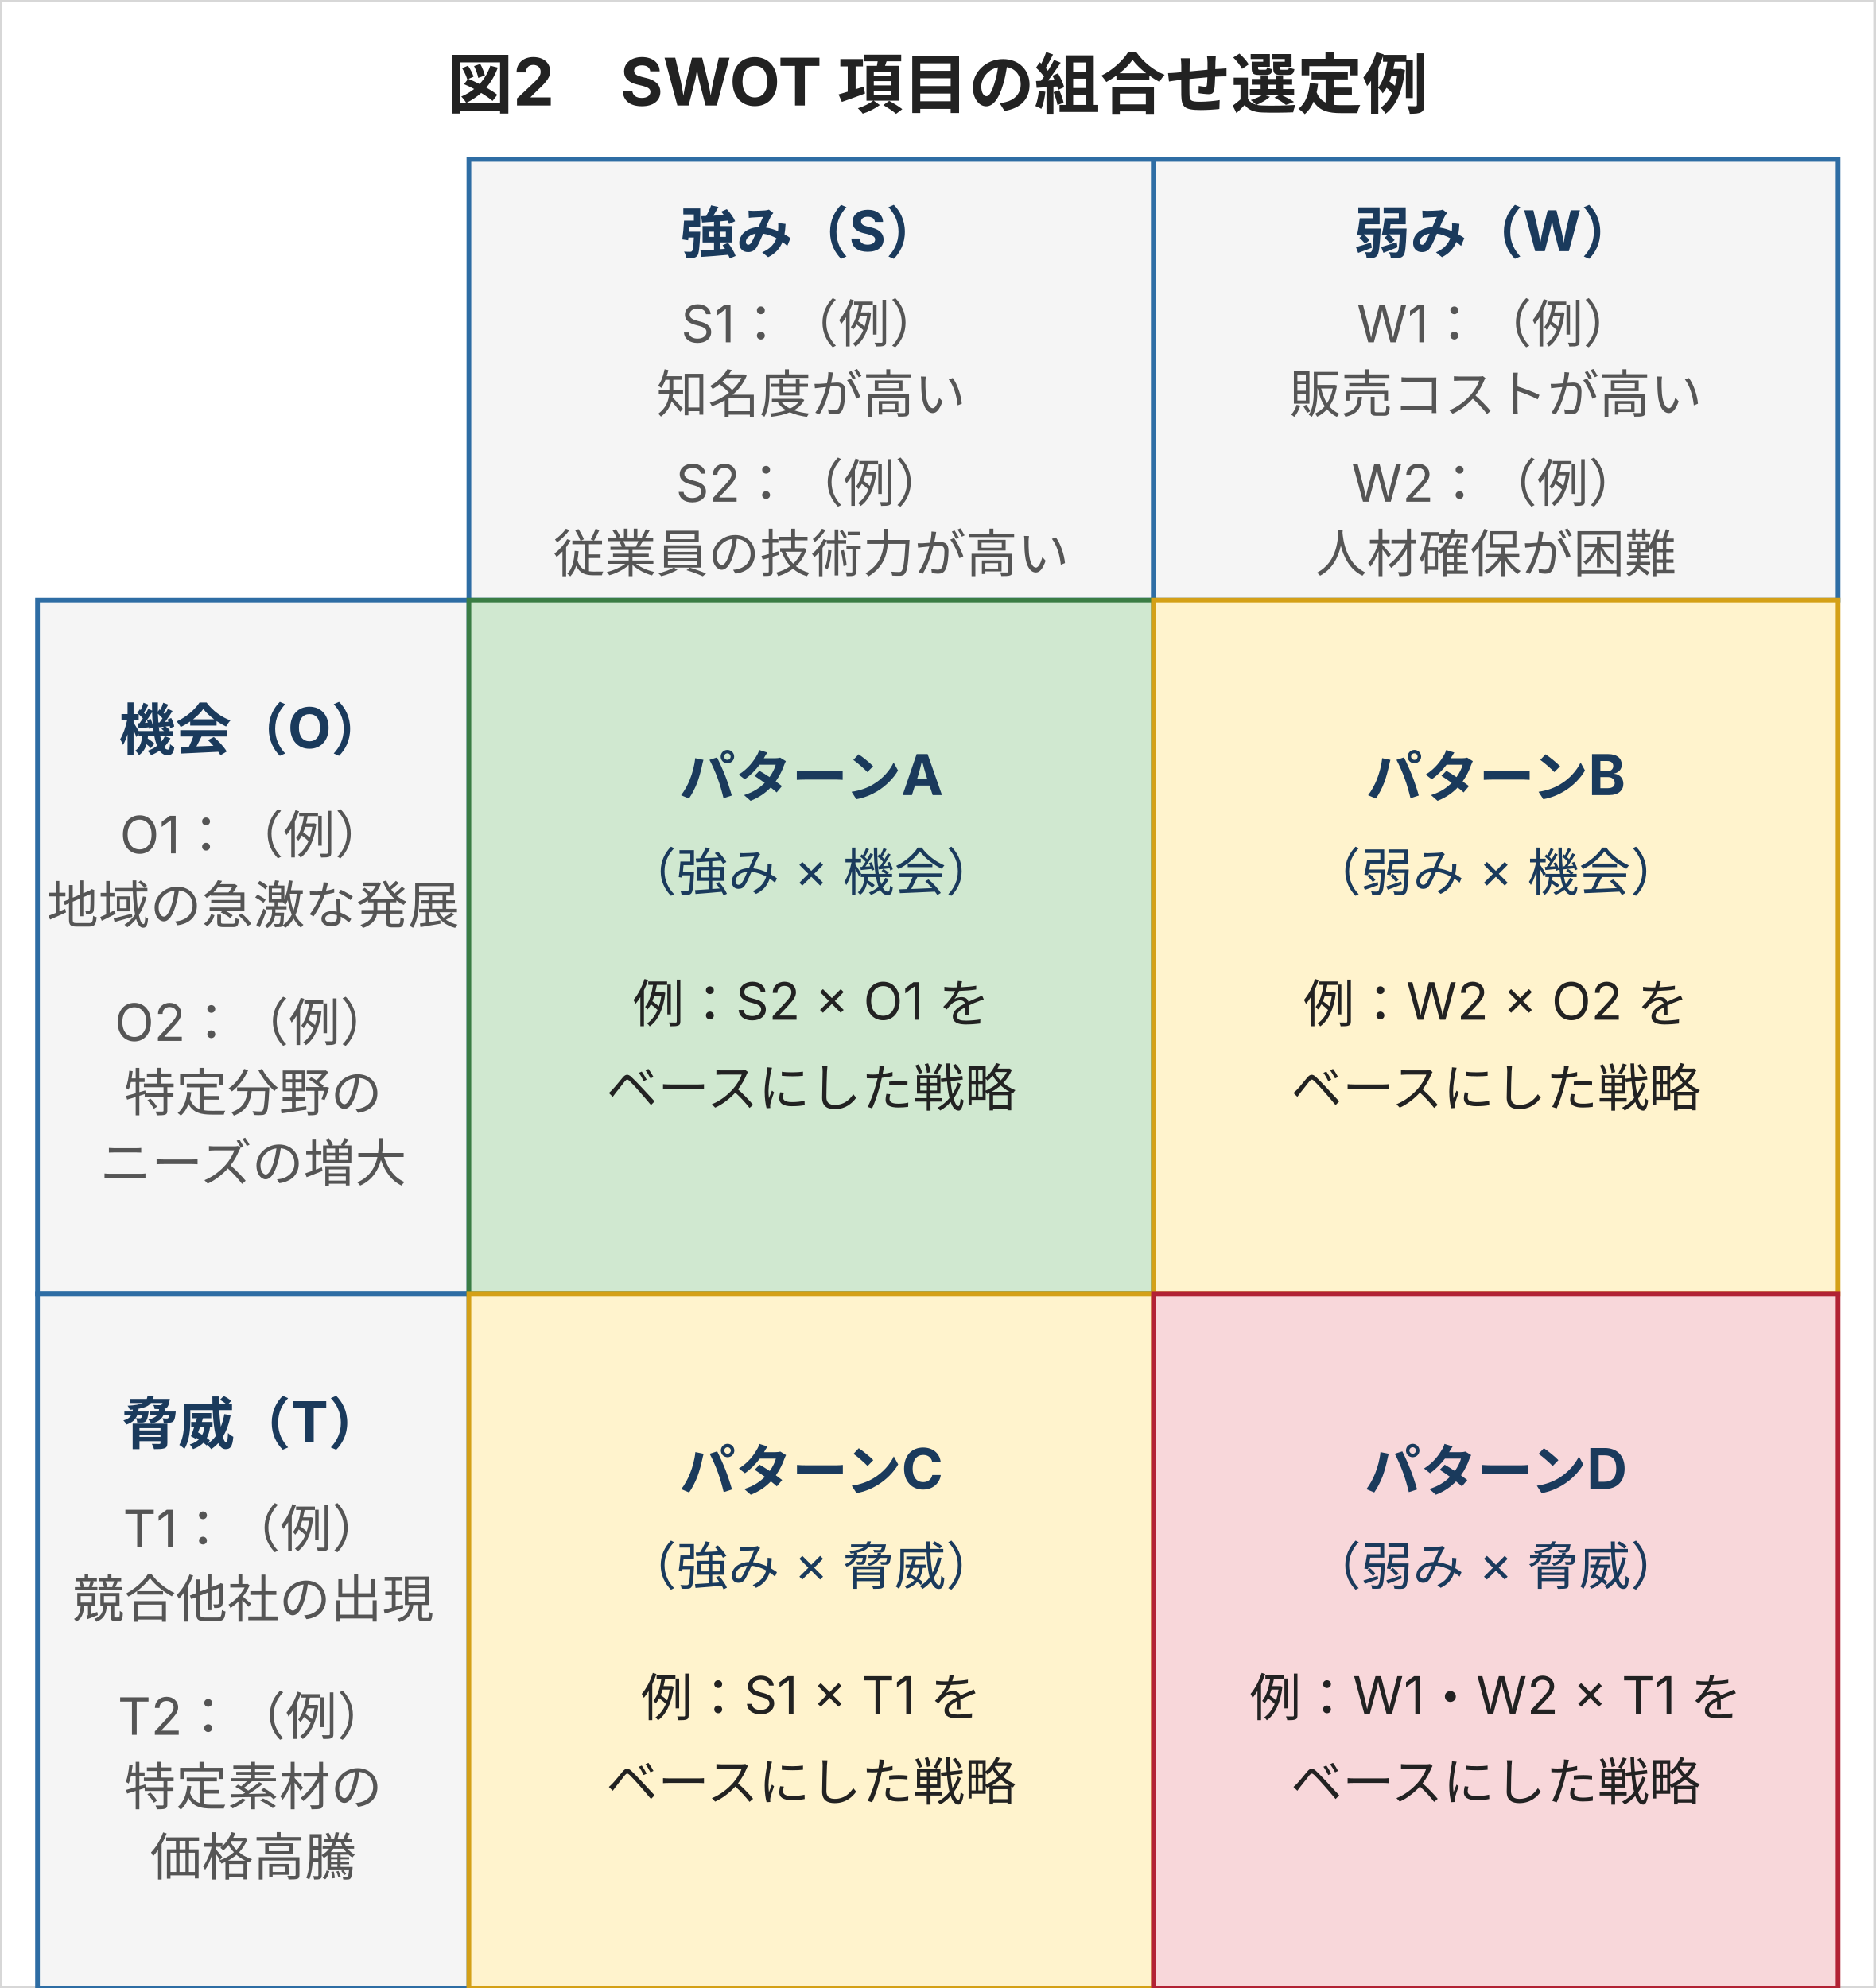
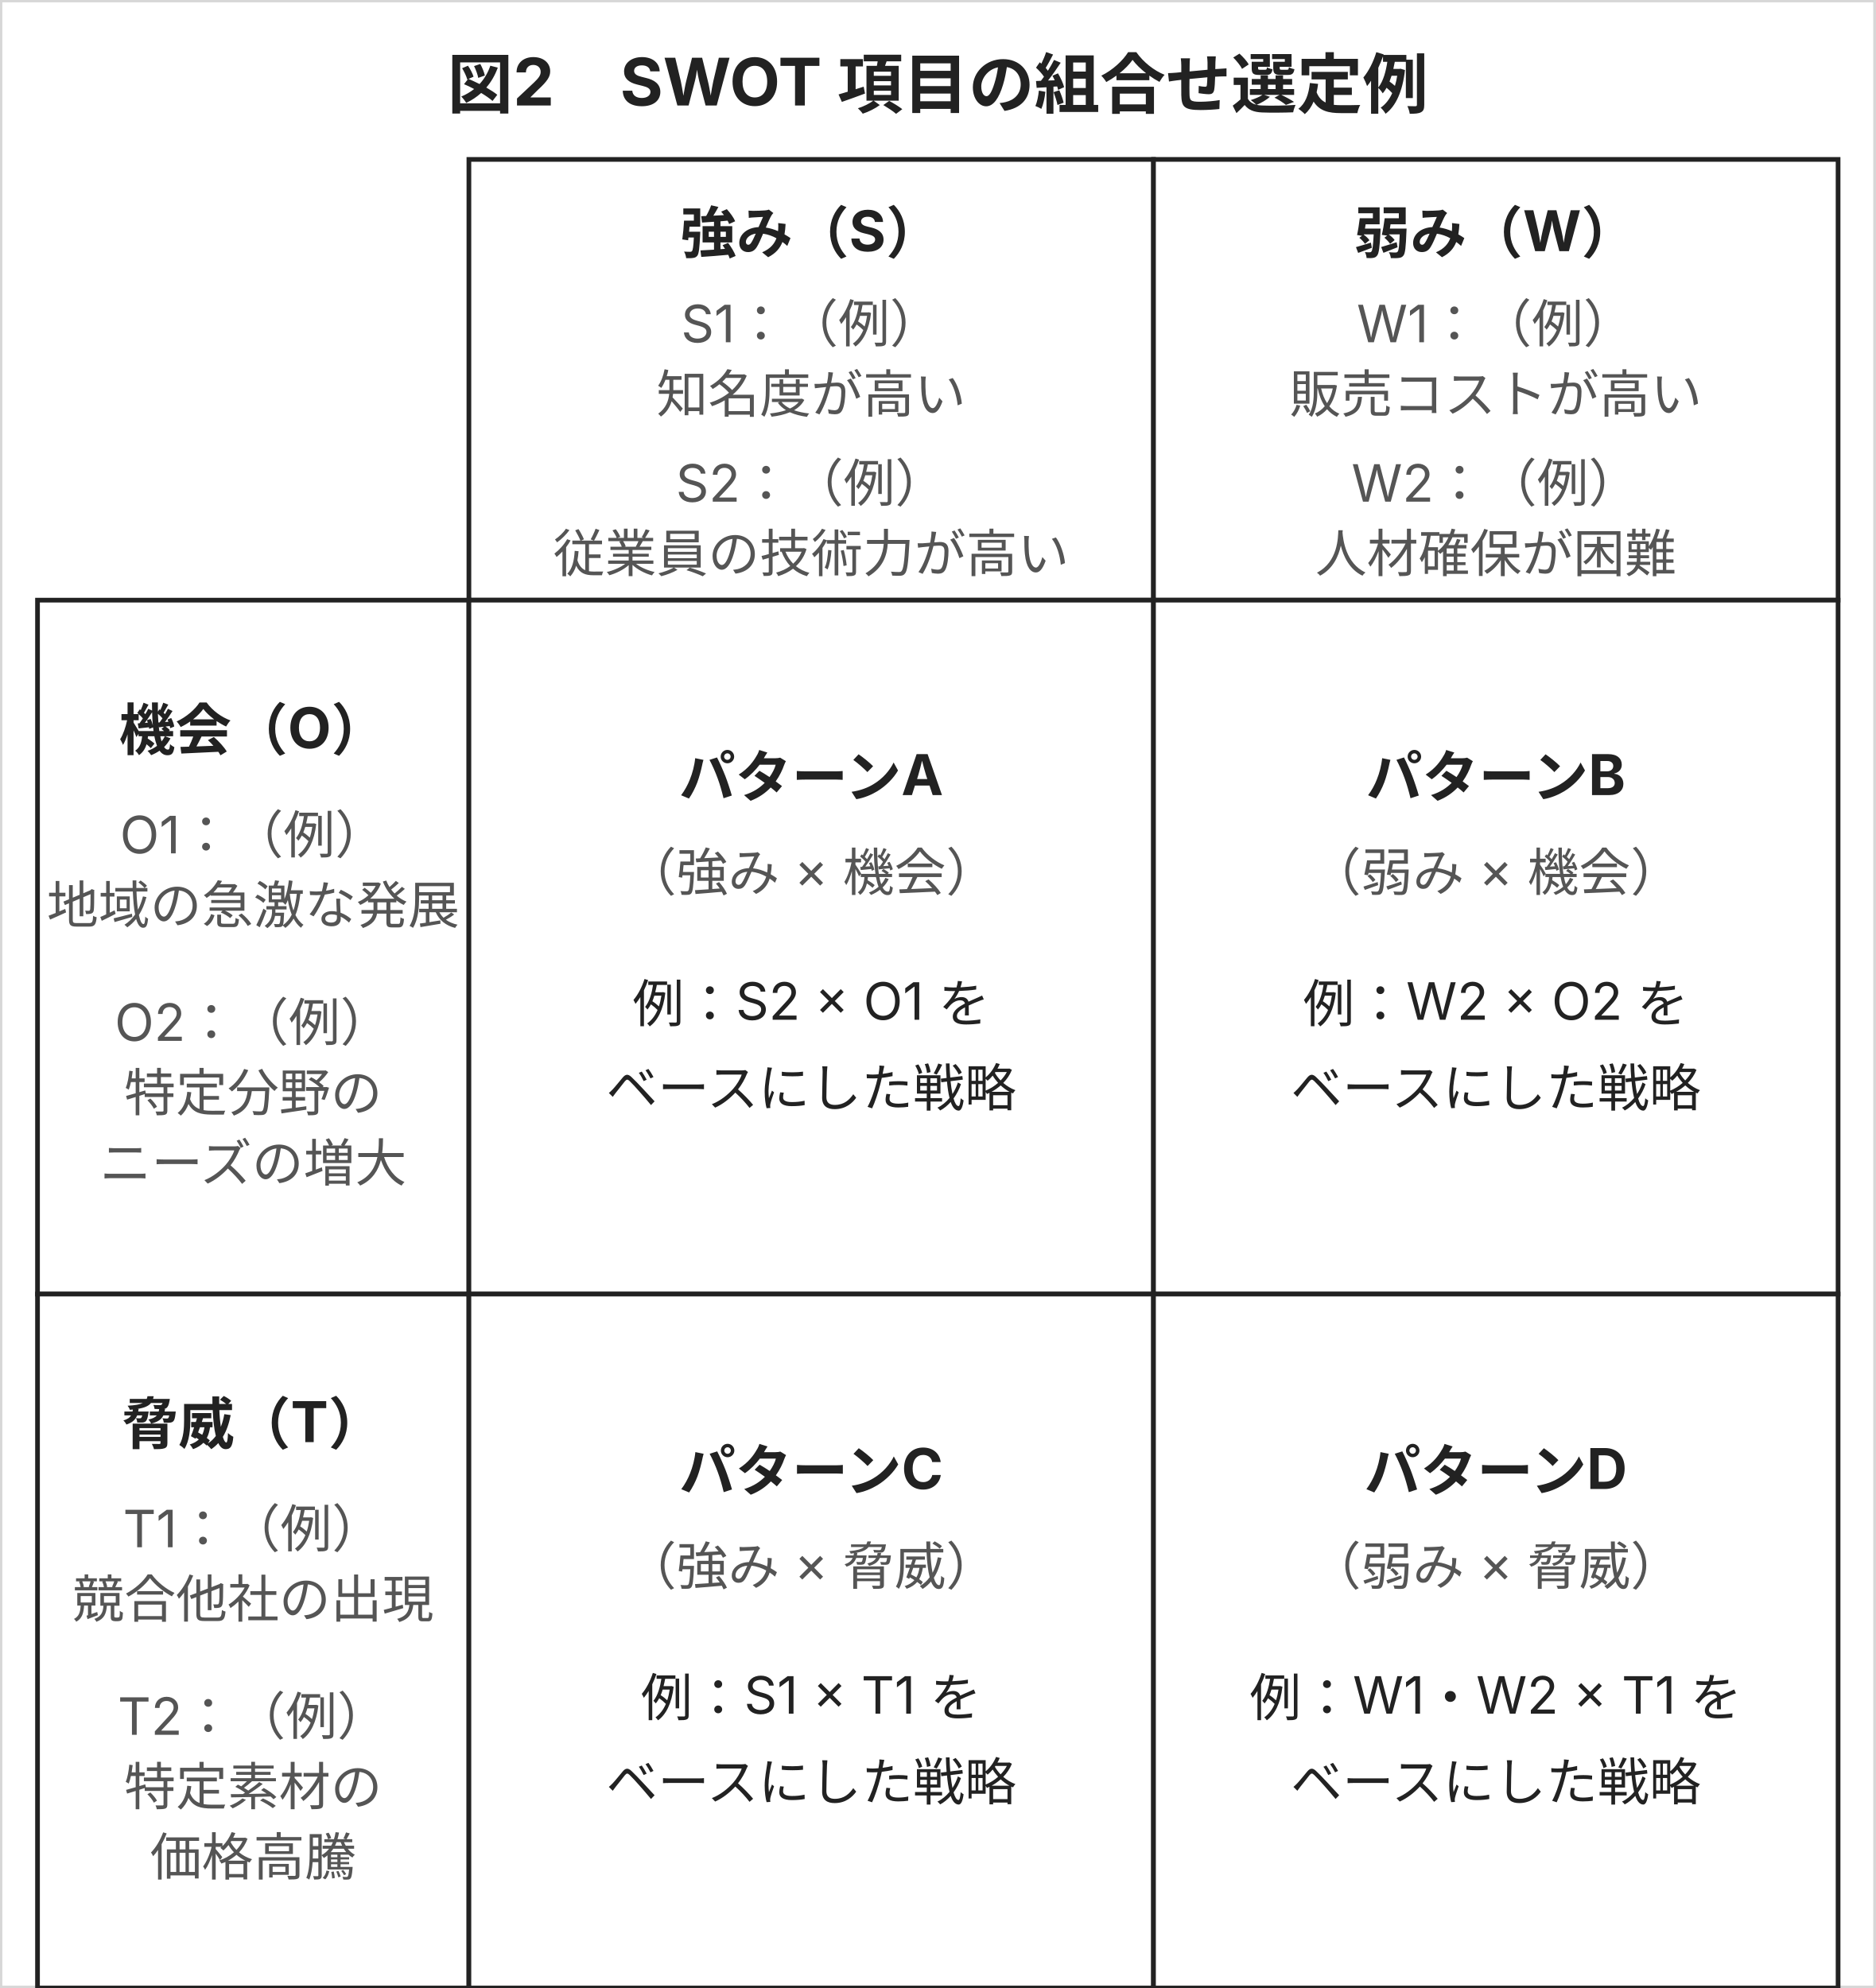
<svg xmlns="http://www.w3.org/2000/svg" width="400" height="424" viewBox="0 0 400 424" style="max-width:400px;width:100%" role="img" aria-label="図2 SWOT項目の組合せを選定した例。強み(S)はS1=知名度が高い・S2=従業員の技術力が高い、弱み(W)はW1=販売コストが高い・W2=人材確保が困難、機会(O)はO1=地域の急激な発展・O2=特定分野のニーズの増大、脅威(T)はT1=競合他社の出現・T2=特定素材の価格高騰。パターンAは例としてS2×O1、パターンBはW2×O2、パターンCはS1×T1、パターンDはW1・W2×T1の組合せをベースにした戦略。" font-family="Inter, 'Noto Sans JP', 'Hiragino Kaku Gothic ProN', 'Hiragino Sans', sans-serif">
  <rect width="400" height="424" fill="#ffffff" stroke="#d7d7d7" />
  <text x="200" y="23" text-anchor="middle" font-size="14" font-weight="bold" fill="#222">図2　SWOT 項目の組合せ選定例</text>
-   <rect x="100" y="34" width="146" height="94" fill="#f5f5f5" stroke="#2e6da4" />
-   <text x="173" y="54" text-anchor="middle" font-size="12" font-weight="bold" fill="#1a3a5c">強み（S）</text>
+   <rect x="100" y="34" width="146" height="94" fill="#ffffff" stroke="#222" stroke-width="1" />
+   <text x="173" y="54" text-anchor="middle" font-size="12" font-weight="bold" fill="#222">強み（S）</text>
  <text x="173" y="73" text-anchor="middle" font-size="11" fill="#555">S1：（例）</text>
  <text x="173" y="88" text-anchor="middle" font-size="11" fill="#555">知名度が高い</text>
  <text x="173" y="107" text-anchor="middle" font-size="11" fill="#555">S2：（例）</text>
  <text x="173" y="122" text-anchor="middle" font-size="11" fill="#555">従業員の技術力が高い</text>
-   <rect x="246" y="34" width="146" height="94" fill="#f5f5f5" stroke="#2e6da4" />
-   <text x="319" y="54" text-anchor="middle" font-size="12" font-weight="bold" fill="#1a3a5c">弱み（W）</text>
+   <rect x="246" y="34" width="146" height="94" fill="#ffffff" stroke="#222" stroke-width="1" />
+   <text x="319" y="54" text-anchor="middle" font-size="12" font-weight="bold" fill="#222">弱み（W）</text>
  <text x="319" y="73" text-anchor="middle" font-size="11" fill="#555">W1：（例）</text>
  <text x="319" y="88" text-anchor="middle" font-size="11" fill="#555">販売コストが高い</text>
  <text x="319" y="107" text-anchor="middle" font-size="11" fill="#555">W2：（例）</text>
  <text x="319" y="122" text-anchor="middle" font-size="11" fill="#555">人材確保が困難</text>
-   <rect x="8" y="128" width="92" height="148" fill="#f5f5f5" stroke="#2e6da4" />
-   <text x="54" y="160" text-anchor="middle" font-size="12" font-weight="bold" fill="#1a3a5c">機会（O）</text>
+   <rect x="8" y="128" width="92" height="148" fill="#ffffff" stroke="#222" stroke-width="1" />
+   <text x="54" y="160" text-anchor="middle" font-size="12" font-weight="bold" fill="#222">機会（O）</text>
  <text x="54" y="182" text-anchor="middle" font-size="11" fill="#555">O1：（例）</text>
  <text x="54" y="197" text-anchor="middle" font-size="11" fill="#555">地域の急激な発展</text>
  <text x="54" y="222" text-anchor="middle" font-size="11" fill="#555">O2：（例）</text>
  <text x="54" y="237" text-anchor="middle" font-size="11" fill="#555">特定分野の</text>
  <text x="54" y="252" text-anchor="middle" font-size="11" fill="#555">ニーズの増大</text>
-   <rect x="8" y="276" width="92" height="148" fill="#f5f5f5" stroke="#2e6da4" />
-   <text x="54" y="308" text-anchor="middle" font-size="12" font-weight="bold" fill="#1a3a5c">脅威（T）</text>
+   <rect x="8" y="276" width="92" height="148" fill="#ffffff" stroke="#222" stroke-width="1" />
+   <text x="54" y="308" text-anchor="middle" font-size="12" font-weight="bold" fill="#222">脅威（T）</text>
  <text x="54" y="330" text-anchor="middle" font-size="11" fill="#555">T1：（例）</text>
  <text x="54" y="345" text-anchor="middle" font-size="11" fill="#555">競合他社の出現</text>
  <text x="54" y="370" text-anchor="middle" font-size="11" fill="#555">T2：（例）</text>
  <text x="54" y="385" text-anchor="middle" font-size="11" fill="#555">特定素材の</text>
  <text x="54" y="400" text-anchor="middle" font-size="11" fill="#555">価格高騰</text>
-   <rect x="100" y="128" width="146" height="148" fill="#d0e8d0" stroke="#3a7d44" />
-   <text x="173" y="170" text-anchor="middle" font-size="12" font-weight="bold" fill="#1a3a5c">パターンA</text>
-   <text x="173" y="190" text-anchor="middle" font-size="11" fill="#1a3a5c">（強み × 機会）</text>
+   <rect x="100" y="128" width="146" height="148" fill="#ffffff" stroke="#222" stroke-width="1" />
+   <text x="173" y="170" text-anchor="middle" font-size="12" font-weight="bold" fill="#222">パターンA</text>
+   <text x="173" y="190" text-anchor="middle" font-size="11" fill="#555">（強み × 機会）</text>
  <text x="173" y="218" text-anchor="middle" font-size="11" fill="#222">例：S2 × O1 を</text>
  <text x="173" y="236" text-anchor="middle" font-size="11" fill="#222">ベースにした戦略</text>
-   <rect x="246" y="128" width="146" height="148" fill="#fff3cd" stroke="#d4a017" />
-   <text x="319" y="170" text-anchor="middle" font-size="12" font-weight="bold" fill="#1a3a5c">パターンB</text>
-   <text x="319" y="190" text-anchor="middle" font-size="11" fill="#1a3a5c">（弱み × 機会）</text>
+   <rect x="246" y="128" width="146" height="148" fill="#ffffff" stroke="#222" stroke-width="1" />
+   <text x="319" y="170" text-anchor="middle" font-size="12" font-weight="bold" fill="#222">パターンB</text>
+   <text x="319" y="190" text-anchor="middle" font-size="11" fill="#555">（弱み × 機会）</text>
  <text x="319" y="218" text-anchor="middle" font-size="11" fill="#222">例：W2 × O2 を</text>
  <text x="319" y="236" text-anchor="middle" font-size="11" fill="#222">ベースにした戦略</text>
-   <rect x="100" y="276" width="146" height="148" fill="#fff3cd" stroke="#d4a017" />
-   <text x="173" y="318" text-anchor="middle" font-size="12" font-weight="bold" fill="#1a3a5c">パターンC</text>
-   <text x="173" y="338" text-anchor="middle" font-size="11" fill="#1a3a5c">（強み × 脅威）</text>
+   <rect x="100" y="276" width="146" height="148" fill="#ffffff" stroke="#222" stroke-width="1" />
+   <text x="173" y="318" text-anchor="middle" font-size="12" font-weight="bold" fill="#222">パターンC</text>
+   <text x="173" y="338" text-anchor="middle" font-size="11" fill="#555">（強み × 脅威）</text>
  <text x="173" y="366" text-anchor="middle" font-size="11" fill="#222">例：S1 × T1 を</text>
  <text x="173" y="384" text-anchor="middle" font-size="11" fill="#222">ベースにした戦略</text>
-   <rect x="246" y="276" width="146" height="148" fill="#f8d7da" stroke="#b22234" />
-   <text x="319" y="318" text-anchor="middle" font-size="12" font-weight="bold" fill="#1a3a5c">パターンD</text>
-   <text x="319" y="338" text-anchor="middle" font-size="11" fill="#1a3a5c">（弱み × 脅威）</text>
+   <rect x="246" y="276" width="146" height="148" fill="#ffffff" stroke="#222" stroke-width="1" />
+   <text x="319" y="318" text-anchor="middle" font-size="12" font-weight="bold" fill="#222">パターンD</text>
+   <text x="319" y="338" text-anchor="middle" font-size="11" fill="#555">（弱み × 脅威）</text>
  <text x="319" y="366" text-anchor="middle" font-size="11" fill="#222">例：W1・W2 × T1 を</text>
  <text x="319" y="384" text-anchor="middle" font-size="11" fill="#222">ベースにした戦略</text>
</svg>
